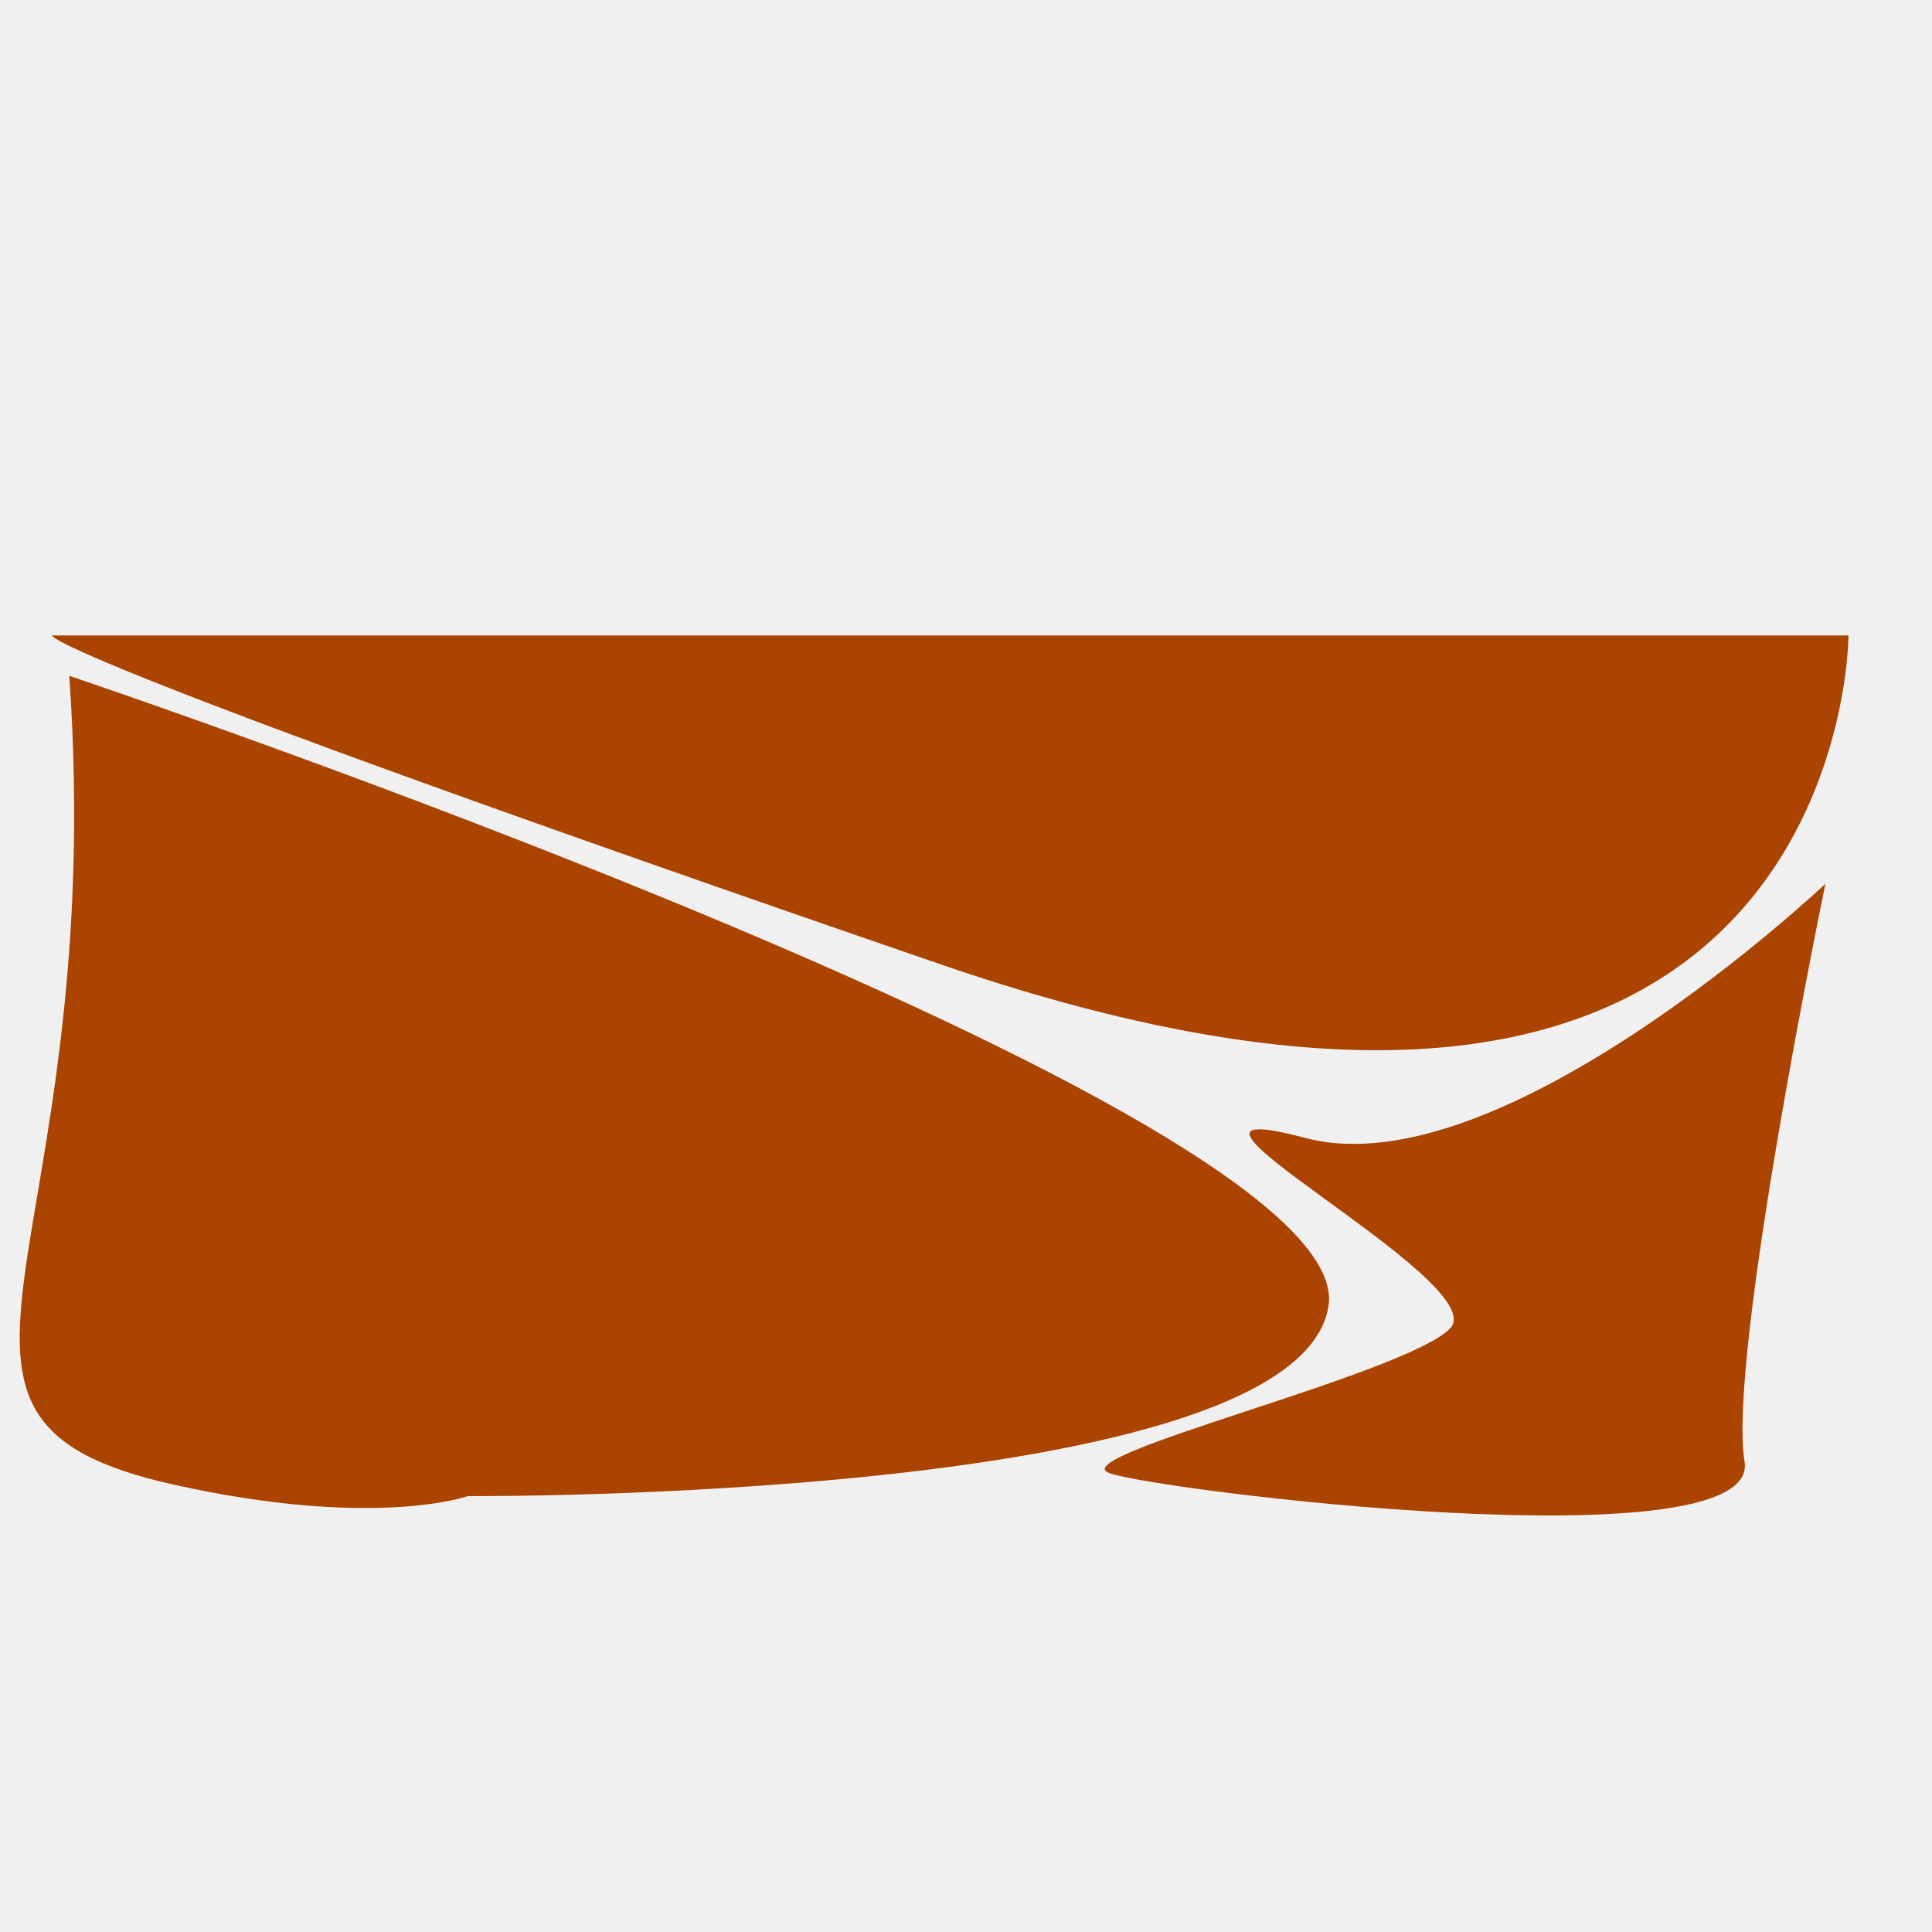
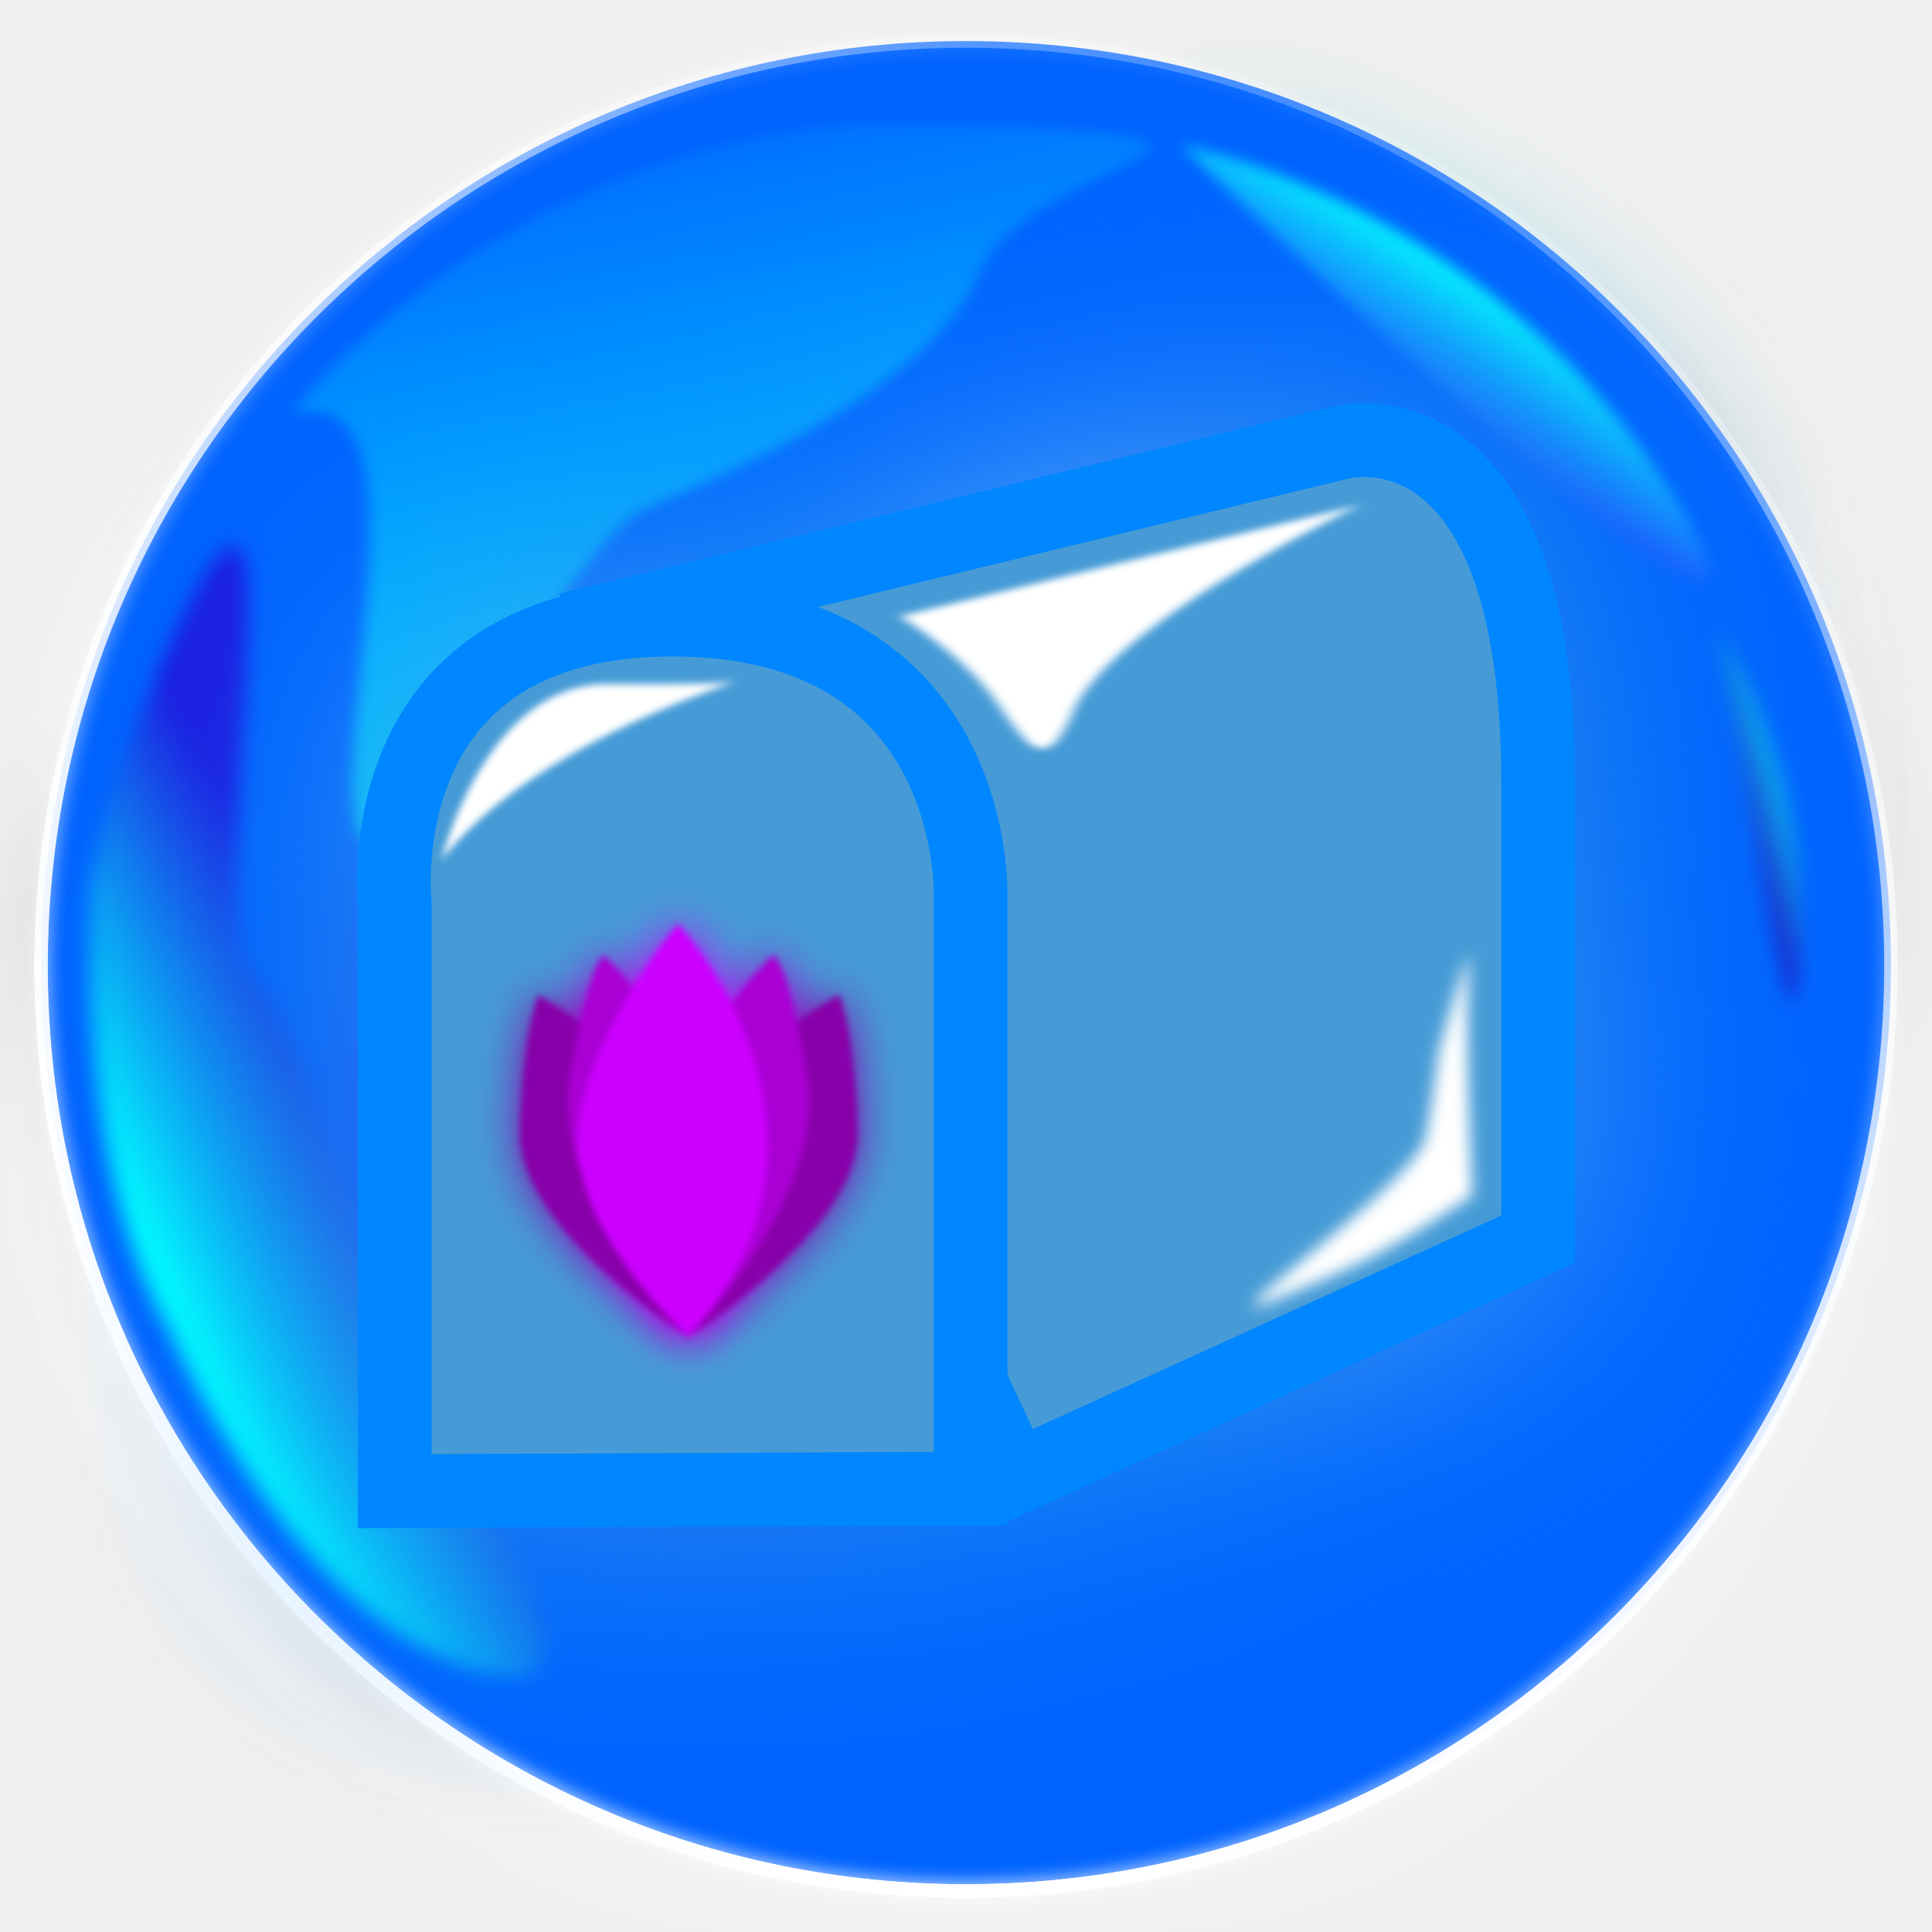
- <svg xmlns="http://www.w3.org/2000/svg" width="48" height="48" viewBox="0 0 48 48" version="1.1" id="svg1">
-   <defs id="defs1" />
+ <svg xmlns="http://www.w3.org/2000/svg" xmlns:xlink="http://www.w3.org/1999/xlink" width="48" height="48" viewBox="0 0 48 48" version="1.1" id="svg1" xml:space="preserve">
+   <defs id="defs1">
+     <linearGradient id="linearGradient13">
+       <stop style="stop-color:#00f5ff;stop-opacity:1;" offset="0" id="stop13" />
+       <stop style="stop-color:#00e3ff;stop-opacity:0;" offset="1" id="stop14" />
+     </linearGradient>
+     <linearGradient id="linearGradient10">
+       <stop style="stop-color:#00ffff;stop-opacity:1;" offset="0" id="stop9" />
+       <stop style="stop-color:#1c1cca;stop-opacity:1;" offset="0.762" id="stop10" />
+     </linearGradient>
+     <linearGradient id="linearGradient8">
+       <stop style="stop-color:#00ffff;stop-opacity:1;" offset="0.18" id="stop7" />
+       <stop style="stop-color:#1c1ce1;stop-opacity:1;" offset="0.774" id="stop8" />
+     </linearGradient>
+     <linearGradient id="linearGradient4">
+       <stop style="stop-color:#4fffff;stop-opacity:1;" offset="0.333" id="stop1" />
+       <stop style="stop-color:#1c1c1c;stop-opacity:1;" offset="0.595" id="stop4" />
+     </linearGradient>
+     <linearGradient id="linearGradient358">
+       <stop style="stop-color:#ffffff;stop-opacity:1;" offset="0.18" id="stop357" />
+       <stop style="stop-color:#1c1c1c;stop-opacity:1;" offset="0.774" id="stop358" />
+     </linearGradient>
+     <linearGradient id="linearGradient355">
+       <stop style="stop-color:#ffffff;stop-opacity:1;" offset="0" id="stop354" />
+       <stop style="stop-color:#1c1c1c;stop-opacity:1;" offset="0.493" id="stop355" />
+     </linearGradient>
+     <linearGradient id="linearGradient5">
+       <stop style="stop-color:#ffffff;stop-opacity:1;" offset="0" id="stop5" />
+       <stop style="stop-color:#ffffff;stop-opacity:0.119;" offset="1" id="stop6" />
+     </linearGradient>
+     <linearGradient id="linearGradient2">
+       <stop style="stop-color:#00ffff;stop-opacity:1;" offset="0.333" id="stop2" />
+       <stop style="stop-color:#1c4fff;stop-opacity:1;" offset="0.595" id="stop3" />
+     </linearGradient>
+     <linearGradient xlink:href="#linearGradient4" id="linearGradient3" x1="38.034" y1="5.575" x2="31.411" y2="15.394" gradientUnits="userSpaceOnUse" />
+     <linearGradient xlink:href="#linearGradient5" id="linearGradient6" x1="16.219" y1="43.258" x2="31.781" y2="4.742" gradientUnits="userSpaceOnUse" />
+     <linearGradient xlink:href="#linearGradient355" id="linearGradient353" x1="43.038" y1="20.523" x2="40.92" y2="21.17" gradientUnits="userSpaceOnUse" />
+     <linearGradient xlink:href="#linearGradient358" id="linearGradient357" x1="4.916" y1="32.8" x2="14.021" y2="28.16" gradientUnits="userSpaceOnUse" />
+     <filter style="color-interpolation-filters:sRGB" id="filter361" x="-0.095" y="-0.095" width="1.19" height="1.19">
+       <feGaussianBlur stdDeviation="1.578" id="feGaussianBlur361" />
+     </filter>
+     <filter style="color-interpolation-filters:sRGB" id="filter363" x="-0.095" y="-0.095" width="1.19" height="1.19">
+       <feGaussianBlur stdDeviation="1.578" id="feGaussianBlur363" />
+     </filter>
+     <filter style="color-interpolation-filters:sRGB" id="filter364" x="-2.056" y="-0.453" width="5.112" height="1.907">
+       <feGaussianBlur stdDeviation="1.578" id="feGaussianBlur364" />
+     </filter>
+     <filter style="color-interpolation-filters:sRGB" id="filter366" x="-0.32" y="-0.388" width="1.639" height="1.776">
+       <feGaussianBlur stdDeviation="1.578" id="feGaussianBlur366" />
+     </filter>
+     <filter style="color-interpolation-filters:sRGB" id="filter367" x="-0.371" y="-0.2" width="1.741" height="1.4">
+       <feGaussianBlur stdDeviation="1.578" id="feGaussianBlur367" />
+     </filter>
+     <filter style="color-interpolation-filters:sRGB" id="filter361-2" x="-0.015" y="-0.015" width="1.03" height="1.03">
+       <feGaussianBlur stdDeviation="0.201" id="feGaussianBlur361-6" />
+     </filter>
+     <filter style="color-interpolation-filters:sRGB" id="filter364-7" x="-0.261" y="-0.058" width="1.523" height="1.115">
+       <feGaussianBlur stdDeviation="0.201" id="feGaussianBlur364-5" />
+     </filter>
+     <filter style="color-interpolation-filters:sRGB" id="filter367-2" x="-0.054" y="-0.022" width="1.108" height="1.044">
+       <feGaussianBlur stdDeviation="0.23" id="feGaussianBlur367-8" />
+     </filter>
+     <linearGradient xlink:href="#linearGradient5" id="linearGradient367" gradientUnits="userSpaceOnUse" x1="16.219" y1="43.258" x2="31.781" y2="4.742" gradientTransform="translate(5.35212,-6.64788)" />
+     <linearGradient xlink:href="#linearGradient2" id="linearGradient368" gradientUnits="userSpaceOnUse" x1="38.034" y1="5.575" x2="31.411" y2="15.394" gradientTransform="translate(5.35212,-6.64788)" />
+     <linearGradient xlink:href="#linearGradient5" id="linearGradient369" gradientUnits="userSpaceOnUse" x1="16.219" y1="43.258" x2="31.781" y2="4.742" gradientTransform="translate(5.35212,-6.64788)" />
+     <linearGradient xlink:href="#linearGradient10" id="linearGradient370" gradientUnits="userSpaceOnUse" x1="43.038" y1="20.523" x2="40.92" y2="21.17" gradientTransform="translate(5.35212,-6.64788)" />
+     <linearGradient xlink:href="#linearGradient5" id="linearGradient374" gradientUnits="userSpaceOnUse" x1="16.219" y1="43.258" x2="31.781" y2="4.742" />
+     <linearGradient xlink:href="#linearGradient5" id="linearGradient1" gradientUnits="userSpaceOnUse" x1="16.219" y1="43.258" x2="31.781" y2="4.742" gradientTransform="matrix(1.109032,0,0,1.109032,-2.616758,-2.616759)" />
+     <filter style="color-interpolation-filters:sRGB" id="filter4" x="-0.032" y="-0.039" width="1.065" height="1.079">
+       <feGaussianBlur stdDeviation="0.16" id="feGaussianBlur4" />
+     </filter>
+     <linearGradient xlink:href="#linearGradient8" id="linearGradient12" gradientUnits="userSpaceOnUse" gradientTransform="translate(5.35212,-6.64788)" x1="4.916" y1="32.8" x2="14.021" y2="28.16" />
+     <linearGradient xlink:href="#linearGradient13" id="linearGradient14" x1="24.422" y1="22.323" x2="21.803" y2="0.991" gradientUnits="userSpaceOnUse" gradientTransform="translate(-4.30145,-0.1344203)" />
+     <filter style="color-interpolation-filters:sRGB" id="filter14" x="-0.018" y="-0.024" width="1.037" height="1.048">
+       <feGaussianBlur stdDeviation="0.167" id="feGaussianBlur14" />
+     </filter>
+     <filter style="color-interpolation-filters:sRGB" id="filter6" x="-0.029" y="-0.034" width="1.058" height="1.067">
+       <feGaussianBlur stdDeviation="0.106 0.065" id="feGaussianBlur6" />
+     </filter>
+     <filter style="color-interpolation-filters:sRGB" id="filter7" x="-0.03" y="-0.05" width="1.061" height="1.1">
+       <feGaussianBlur stdDeviation="0.071" id="feGaussianBlur7" />
+     </filter>
+     <filter style="color-interpolation-filters:sRGB" id="filter8" x="-0.079" y="-0.049" width="1.158" height="1.099">
+       <feGaussianBlur stdDeviation="0.137" id="feGaussianBlur8" />
+     </filter>
+     <filter style="color-interpolation-filters:sRGB" id="filter372" x="-0.295" y="-0.136" width="1.59" height="1.271">
+       <feGaussianBlur stdDeviation="2.11" id="feGaussianBlur372" />
+     </filter>
+     <filter style="color-interpolation-filters:sRGB" id="filter373" x="-0.276" y="-0.147" width="1.551" height="1.294">
+       <feGaussianBlur stdDeviation="2.11" id="feGaussianBlur373" />
+     </filter>
+     <filter style="color-interpolation-filters:sRGB" id="filter374" x="-0.276" y="-0.147" width="1.553" height="1.294">
+       <feGaussianBlur stdDeviation="2.11" id="feGaussianBlur374" />
+     </filter>
+     <filter style="color-interpolation-filters:sRGB" id="filter9" x="-0.023" y="-0.019" width="1.046" height="1.037">
+       <feGaussianBlur stdDeviation="0.292" id="feGaussianBlur9" />
+     </filter>
+     <filter style="color-interpolation-filters:sRGB" id="filter374-1" x="-0.276" y="-0.147" width="1.553" height="1.294">
+       <feGaussianBlur stdDeviation="2.11" id="feGaussianBlur374-0" />
+     </filter>
+     <filter style="color-interpolation-filters:sRGB" id="filter373-6" x="-0.276" y="-0.147" width="1.551" height="1.294">
+       <feGaussianBlur stdDeviation="2.11" id="feGaussianBlur373-3" />
+     </filter>
+     <filter style="color-interpolation-filters:sRGB" id="filter372-2" x="-0.295" y="-0.136" width="1.59" height="1.271">
+       <feGaussianBlur stdDeviation="2.11" id="feGaussianBlur372-0" />
+     </filter>
+     <filter style="color-interpolation-filters:sRGB" id="filter9-6" x="-0.023" y="-0.019" width="1.046" height="1.037">
+       <feGaussianBlur stdDeviation="0.292" id="feGaussianBlur9-1" />
+     </filter>
+     <filter style="color-interpolation-filters:sRGB" id="filter7-5" x="-0.03" y="-0.05" width="1.061" height="1.1">
+       <feGaussianBlur stdDeviation="0.071" id="feGaussianBlur7-5" />
+     </filter>
+     <filter style="color-interpolation-filters:sRGB" id="filter6-4" x="-0.029" y="-0.034" width="1.058" height="1.067">
+       <feGaussianBlur stdDeviation="0.106 0.065" id="feGaussianBlur6-7" />
+     </filter>
+     <filter style="color-interpolation-filters:sRGB" id="filter8-6" x="-0.079" y="-0.049" width="1.158" height="1.099">
+       <feGaussianBlur stdDeviation="0.137" id="feGaussianBlur8-5" />
+     </filter>
+     <filter style="color-interpolation-filters:sRGB" id="filter10" x="-0.325" y="-0.353" width="1.649" height="1.707">
+       <feGaussianBlur stdDeviation="2.648" id="feGaussianBlur10" />
+     </filter>
+   </defs>
  <g id="layer1">
-     <path style="fill:#aa4400" d="M 1.292,15.787 H 45.925 c 0,0 0,15.93 -22.532,8.18 C 0.861,16.217 1.292,15.787 1.292,15.787 Z" id="path1" />
-     <path style="fill:#aa4400" d="m 1.722,16.791 c 0,0 32.004,10.764 31.286,15.643 -0.718,4.879 -21.384,4.736 -21.384,4.736 0,0 -2.311,0.83 -7.319,-0.287 -7.396,-1.649 -1.579,-5.597 -2.583,-20.092 z" id="path2" />
-     <path style="fill:#aa4400" d="m 45.351,21.958 c 0,0 -8.037,7.606 -12.916,6.315 -4.879,-1.292 4.736,3.588 3.588,4.736 -1.148,1.148 -9.615,3.157 -8.467,3.588 1.148,0.431 16.217,2.296 15.787,-0.287 -0.431,-2.583 2.009,-14.351 2.009,-14.351 z" id="path3" />
+     <g id="g372" transform="matrix(1.109032,0,0,1.109032,-2.616758,-2.616758)">
+       <circle style="fill:#00007e;fill-opacity:0;stroke:url(#linearGradient374);stroke-width:0.3;stroke-dasharray:none;stroke-dashoffset:7.42;stroke-opacity:1;filter:url(#filter361)" id="path1" r="20.721" cy="24" cx="24" />
+       <path style="fill:url(#linearGradient3);fill-opacity:1;stroke:none;stroke-width:0.1;stroke-dasharray:none;stroke-opacity:1;filter:url(#filter366)" d="m 28.8,5.608 c 0,0 6.939,1.236 11.121,7.984 C 44.103,20.341 28.8,5.608 28.8,5.608 Z" id="path2" />
+       <circle style="fill:#00007e;fill-opacity:0;stroke:url(#linearGradient6);stroke-width:0.3;stroke-dasharray:none;stroke-dashoffset:7.42;stroke-opacity:1;filter:url(#filter363)" id="circle349" r="20.721" cy="24" cx="24" />
+       <path style="fill:url(#linearGradient353);stroke:none;stroke-width:0.3;stroke-dasharray:none;stroke-dashoffset:7.42;stroke-opacity:0.175;filter:url(#filter364)" d="m 40.871,16.444 c 0,0 2.455,3.917 1.696,8.261 -0.174,0.998 -1.482,-6.717 -1.696,-8.261 z" id="path351" />
+       <path style="fill:url(#linearGradient357);stroke:none;stroke-width:0.3;stroke-dasharray:none;stroke-dashoffset:7.42;stroke-opacity:0.175;filter:url(#filter367)" d="m 6.178,32.222 c 0,0 2.661,6.273 6.749,7.509 4.087,1.236 -0.57,-4.752 -1.616,-7.034 C 10.265,30.416 9.392,25.756 7.889,23.952 6.463,22.242 4.467,19.105 4.372,22.432 c -0.095,3.327 0.285,7.129 1.806,9.79 z" id="path355" />
+     </g>
+     <circle style="fill:#0063ff;fill-opacity:1;stroke:url(#linearGradient1);stroke-width:0.333;stroke-dasharray:none;stroke-dashoffset:7.42;stroke-opacity:1" id="circle349-9" r="22.98" cy="24" cx="24" />
+     <g id="g371" transform="matrix(1.109032,0,0,1.109032,-8.55243,4.75595)">
+       <circle style="fill:#00007e;fill-opacity:0;stroke:url(#linearGradient367);stroke-width:0.3;stroke-dasharray:none;stroke-dashoffset:7.42;stroke-opacity:1;filter:url(#filter361-2)" id="path1-3" r="20.721" cy="17.352" cx="29.352" />
+       <path style="fill:url(#linearGradient368);fill-opacity:1;stroke:none;stroke-width:0.1;stroke-dasharray:none;stroke-opacity:1;filter:url(#filter4)" d="m 34.152,-1.04 c 0,0 6.939,1.236 11.121,7.984 C 49.455,13.693 34.152,-1.04 34.152,-1.04 Z" id="path2-6" />
+       <circle style="fill:#00007e;fill-opacity:0;stroke:url(#linearGradient369);stroke-width:0.3;stroke-dasharray:none;stroke-dashoffset:7.42;stroke-opacity:1" id="circle349-1" r="20.721" cy="17.352" cx="29.352" />
+       <path style="fill:url(#linearGradient370);stroke:none;stroke-width:0.3;stroke-dasharray:none;stroke-dashoffset:7.42;stroke-opacity:0.175;filter:url(#filter364-7)" d="m 46.223,9.796 c 0,0 2.455,3.917 1.696,8.261 -0.174,0.998 -1.482,-6.717 -1.696,-8.261 z" id="path351-2" />
+       <path style="fill:url(#linearGradient12);stroke:none;stroke-width:0.3;stroke-dasharray:none;stroke-dashoffset:7.42;stroke-opacity:0.175;filter:url(#filter367-2)" d="m 11.53,25.574 c 0,0 2.661,6.273 6.749,7.509 4.087,1.236 -0.57,-4.752 -1.616,-7.034 C 15.617,23.768 14.744,19.108 13.241,17.305 12.528,16.449 13.733,8.541 13.044,7.959 12.355,7.376 9.772,14.12 9.724,15.784 c -0.095,3.327 0.285,7.129 1.806,9.79 z" id="path355-9" />
+     </g>
+     <path style="mix-blend-mode:normal;fill:url(#linearGradient14);stroke-width:0.3;stroke-dashoffset:7.42;stroke-opacity:0.175;filter:url(#filter14)" d="m 8.065,9.006 c 0,0 6.452,-7.124 16.668,-5.914 10.3,1.22 2.151,0.941 0.672,3.764 C 23.927,9.678 18.652,11.386 16.635,12.058 14.619,12.73 9.289,21.891 8.886,19.337 8.483,16.783 11.695,8.334 8.065,9.006 Z" id="path12" transform="rotate(-4.553942,23.6987,20.16022)" />
+     <g id="g11" transform="matrix(1.308116,0,0,1.308116,-7.394779,-7.394779)">
+       <g id="g10" style="mix-blend-mode:normal;filter:url(#filter10)" transform="translate(22.7539,-9.472656)">
+         <g id="g4" transform="translate(-24.74049,12.92856)">
+           <path style="fill:#469bd6;fill-opacity:1;stroke:#0086ff;stroke-width:1.4;stroke-dasharray:none;stroke-dashoffset:7.42;stroke-opacity:1" d="m 19.251,13.953 13.861,-3.352 c 0,0 3.742,-0.998 3.742,6.481 v 8.651 l -9.936,4.529 z" id="path4" />
+           <path style="fill:#469bd6;fill-opacity:1;stroke:#0086ff;stroke-width:1.4;stroke-dasharray:none;stroke-dashoffset:7.42;stroke-opacity:1" d="M 15.137,30.518 V 19.336 c 0,0 -0.586,-5.371 5.273,-5.371 5.859,0 5.664,5.273 5.664,5.273 V 30.469 Z" id="path3" />
+         </g>
+         <path style="fill:#ffffff;fill-opacity:1;stroke:none;stroke-width:1.4;stroke-dasharray:none;stroke-dashoffset:7.42;stroke-opacity:1;filter:url(#filter7)" d="m -8.719,31.466 c 0,0 0.829,-3.366 3.176,-3.349 2.348,0.017 2.451,-0.052 2.451,-0.052 0,0 -3.919,1.191 -5.628,3.401 z" id="path5" />
+         <path style="mix-blend-mode:normal;fill:#ffffff;fill-opacity:1;stroke:none;stroke-width:1.4;stroke-dasharray:none;stroke-dashoffset:7.42;stroke-opacity:1;filter:url(#filter6)" d="m -0.013,26.832 c 0,0 1.189,0.702 1.846,1.64 0.657,0.938 0.943,1.317 1.454,0.153 0.738,-1.679 5.464,-3.916 5.464,-3.916 z" id="path6" />
+         <path style="mix-blend-mode:normal;fill:#ffffff;fill-opacity:1;stroke:none;stroke-width:1.4;stroke-dasharray:none;stroke-dashoffset:7.42;stroke-opacity:1;filter:url(#filter8)" d="m 6.811,39.931 c -0.742,0.19 3.011,-2.388 3.167,-3.217 0.155,-0.829 0.242,-1.605 0.242,-1.605 0,0 0.691,-2.503 0.587,-1.605 -0.104,0.898 0.057,4.328 0.057,4.328 -1.597,1.062 -2.176,1.346 -4.052,2.101 z" id="path7" />
+         <g id="layer1-2" transform="matrix(0.2242098,0,0,0.2242098,-9.400962,31.20934)">
+           <g id="g8" transform="matrix(0.9371171,0,0,0.9371171,0.1405893,1.505155)">
+             <g id="g7" transform="translate(1.344203,4.372277)" style="mix-blend-mode:normal;filter:url(#filter374)">
+               <path style="fill:#8800aa" d="m 24.09,38.309 c 0,0 -15.398,-9.79 -15.208,-18.44 0.19,-8.65 1.616,-12.451 1.616,-12.451 0,0 10.931,5.798 12.547,14.543 1.616,8.745 1.046,16.349 1.046,16.349 z" id="path1-7" />
+               <path style="fill:#aa00d4" d="m 24.12,38.314 c 0,0 -12.563,-12.548 -10.735,-23.522 1.828,-10.974 3.078,-10.945 3.078,-10.945 0,0 17.702,16.671 7.657,34.468 z" id="path4-7" />
+             </g>
+             <g id="g6" transform="matrix(-1,0,0,1,64.30815,2.566337)" style="mix-blend-mode:normal;filter:url(#filter373)">
+               <path style="fill:#8800aa" d="m 38.822,40.068 c 0,0 -15.398,-9.79 -15.208,-18.44 0.19,-8.65 1.616,-12.451 1.616,-12.451 0,0 10.931,5.798 12.547,14.543 1.616,8.745 1.046,16.349 1.046,16.349 z" id="path1-1" />
+               <path style="fill:#aa00d4" d="m 38.895,40.077 c 0,0 -12.563,-12.548 -10.735,-23.522 1.828,-10.974 3.078,-10.945 3.078,-10.945 0,0 17.702,16.671 7.657,34.468 z" id="path4-2" />
+             </g>
+             <path style="mix-blend-mode:normal;fill:#cc00ff;filter:url(#filter372)" d="m 25.428,42.677 c 0,0 -10.646,-9.6 -9.98,-18.44 0.665,-8.84 9.03,-18.915 9.03,-18.915 0,0 17.584,18.915 0.95,37.354 z" id="path6-8" />
+           </g>
+           <g id="g8-3-4" transform="matrix(0.9371171,0,0,0.9371171,0.1405893,1.505155)" style="filter:url(#filter9)">
+             <g id="g7-6" transform="translate(1.344203,4.372277)">
+               <path style="fill:#8800aa" d="m 24.09,38.309 c 0,0 -15.398,-9.79 -15.208,-18.44 0.19,-8.65 1.616,-12.451 1.616,-12.451 0,0 10.931,5.798 12.547,14.543 1.616,8.745 1.046,16.349 1.046,16.349 z" id="path1-7-1" />
+               <path style="fill:#aa00d4" d="m 24.12,38.314 c 0,0 -12.563,-12.548 -10.735,-23.522 1.828,-10.974 3.078,-10.945 3.078,-10.945 0,0 17.702,16.671 7.657,34.468 z" id="path4-0" />
+             </g>
+             <g id="g6-6" transform="matrix(-1,0,0,1,64.30815,2.566337)">
+               <path style="fill:#8800aa" d="m 38.822,40.068 c 0,0 -15.398,-9.79 -15.208,-18.44 0.19,-8.65 1.616,-12.451 1.616,-12.451 0,0 10.931,5.798 12.547,14.543 1.616,8.745 1.046,16.349 1.046,16.349 z" id="path1-1-3" />
+               <path style="fill:#aa00d4" d="m 38.895,40.077 c 0,0 -12.563,-12.548 -10.735,-23.522 1.828,-10.974 3.078,-10.945 3.078,-10.945 0,0 17.702,16.671 7.657,34.468 z" id="path4-2-2" />
+             </g>
+             <path style="fill:#cc00ff" d="m 25.428,42.677 c 0,0 -10.646,-9.6 -9.98,-18.44 0.665,-8.84 9.03,-18.915 9.03,-18.915 0,0 17.584,18.915 0.95,37.354 z" id="path6-0" />
+           </g>
+         </g>
+       </g>
+       <g id="g9" transform="translate(-17.56703,7.323387)">
+         <g id="g4-3" transform="translate(15.58044,-3.867484)">
+           <path style="fill:#469bd6;fill-opacity:1;stroke:#0086ff;stroke-width:1.4;stroke-dasharray:none;stroke-dashoffset:7.42;stroke-opacity:1" d="m 19.251,13.953 13.861,-3.352 c 0,0 3.742,-0.998 3.742,6.481 v 8.651 l -9.936,4.529 z" id="path4-74" />
+           <path style="fill:#469bd6;fill-opacity:1;stroke:#0086ff;stroke-width:1.4;stroke-dasharray:none;stroke-dashoffset:7.42;stroke-opacity:1" d="M 15.137,30.518 V 19.336 c 0,0 -0.586,-5.371 5.273,-5.371 5.859,0 5.664,5.273 5.664,5.273 V 30.469 Z" id="path3-5" />
+         </g>
+         <path style="fill:#ffffff;fill-opacity:1;stroke:none;stroke-width:1.4;stroke-dasharray:none;stroke-dashoffset:7.42;stroke-opacity:1;filter:url(#filter7-5)" d="m 31.602,14.67 c 0,0 0.829,-3.366 3.176,-3.349 2.348,0.017 2.451,-0.052 2.451,-0.052 0,0 -3.919,1.191 -5.628,3.401 z" id="path5-2" />
+         <path style="mix-blend-mode:normal;fill:#ffffff;fill-opacity:1;stroke:none;stroke-width:1.4;stroke-dasharray:none;stroke-dashoffset:7.42;stroke-opacity:1;filter:url(#filter6-4)" d="m 40.308,10.036 c 0,0 1.189,0.702 1.846,1.64 0.657,0.938 0.943,1.317 1.454,0.153 0.738,-1.679 5.464,-3.916 5.464,-3.916 z" id="path6-5" />
+         <path style="mix-blend-mode:normal;fill:#ffffff;fill-opacity:1;stroke:none;stroke-width:1.4;stroke-dasharray:none;stroke-dashoffset:7.42;stroke-opacity:1;filter:url(#filter8-6)" d="m 47.132,23.135 c -0.742,0.19 3.011,-2.388 3.167,-3.217 0.155,-0.829 0.242,-1.605 0.242,-1.605 0,0 0.691,-2.503 0.587,-1.605 -0.104,0.898 0.057,4.328 0.057,4.328 -1.597,1.062 -2.176,1.346 -4.052,2.101 z" id="path7-4" />
+         <g id="layer1-2-7" transform="matrix(0.2242098,0,0,0.2242098,30.91997,14.4133)">
+           <g id="g8-4" transform="matrix(0.9371171,0,0,0.9371171,0.1405893,1.505155)">
+             <g id="g7-4" transform="translate(1.344203,4.372277)" style="mix-blend-mode:normal;filter:url(#filter374-1)">
+               <path style="fill:#8800aa" d="m 24.09,38.309 c 0,0 -15.398,-9.79 -15.208,-18.44 0.19,-8.65 1.616,-12.451 1.616,-12.451 0,0 10.931,5.798 12.547,14.543 1.616,8.745 1.046,16.349 1.046,16.349 z" id="path1-7-3" />
+               <path style="fill:#aa00d4" d="m 24.12,38.314 c 0,0 -12.563,-12.548 -10.735,-23.522 1.828,-10.974 3.078,-10.945 3.078,-10.945 0,0 17.702,16.671 7.657,34.468 z" id="path4-7-0" />
+             </g>
+             <g id="g6-7" transform="matrix(-1,0,0,1,64.30815,2.566337)" style="mix-blend-mode:normal;filter:url(#filter373-6)">
+               <path style="fill:#8800aa" d="m 38.822,40.068 c 0,0 -15.398,-9.79 -15.208,-18.44 0.19,-8.65 1.616,-12.451 1.616,-12.451 0,0 10.931,5.798 12.547,14.543 1.616,8.745 1.046,16.349 1.046,16.349 z" id="path1-1-8" />
+               <path style="fill:#aa00d4" d="m 38.895,40.077 c 0,0 -12.563,-12.548 -10.735,-23.522 1.828,-10.974 3.078,-10.945 3.078,-10.945 0,0 17.702,16.671 7.657,34.468 z" id="path4-2-6" />
+             </g>
+             <path style="mix-blend-mode:normal;fill:#cc00ff;filter:url(#filter372-2)" d="m 25.428,42.677 c 0,0 -10.646,-9.6 -9.98,-18.44 0.665,-8.84 9.03,-18.915 9.03,-18.915 0,0 17.584,18.915 0.95,37.354 z" id="path6-8-8" />
+           </g>
+           <g id="g8-3-4-8" transform="matrix(0.9371171,0,0,0.9371171,0.1405893,1.505155)" style="filter:url(#filter9-6)">
+             <g id="g7-6-4" transform="translate(1.344203,4.372277)">
+               <path style="fill:#8800aa" d="m 24.09,38.309 c 0,0 -15.398,-9.79 -15.208,-18.44 0.19,-8.65 1.616,-12.451 1.616,-12.451 0,0 10.931,5.798 12.547,14.543 1.616,8.745 1.046,16.349 1.046,16.349 z" id="path1-7-1-3" />
+               <path style="fill:#aa00d4" d="m 24.12,38.314 c 0,0 -12.563,-12.548 -10.735,-23.522 1.828,-10.974 3.078,-10.945 3.078,-10.945 0,0 17.702,16.671 7.657,34.468 z" id="path4-0-1" />
+             </g>
+             <g id="g6-6-4" transform="matrix(-1,0,0,1,64.30815,2.566337)">
+               <path style="fill:#8800aa" d="m 38.822,40.068 c 0,0 -15.398,-9.79 -15.208,-18.44 0.19,-8.65 1.616,-12.451 1.616,-12.451 0,0 10.931,5.798 12.547,14.543 1.616,8.745 1.046,16.349 1.046,16.349 z" id="path1-1-3-9" />
+               <path style="fill:#aa00d4" d="m 38.895,40.077 c 0,0 -12.563,-12.548 -10.735,-23.522 1.828,-10.974 3.078,-10.945 3.078,-10.945 0,0 17.702,16.671 7.657,34.468 z" id="path4-2-2-2" />
+             </g>
+             <path style="fill:#cc00ff" d="m 25.428,42.677 c 0,0 -10.646,-9.6 -9.98,-18.44 0.665,-8.84 9.03,-18.915 9.03,-18.915 0,0 17.584,18.915 0.95,37.354 z" id="path6-0-0" />
+           </g>
+         </g>
+       </g>
+     </g>
  </g>
</svg>
